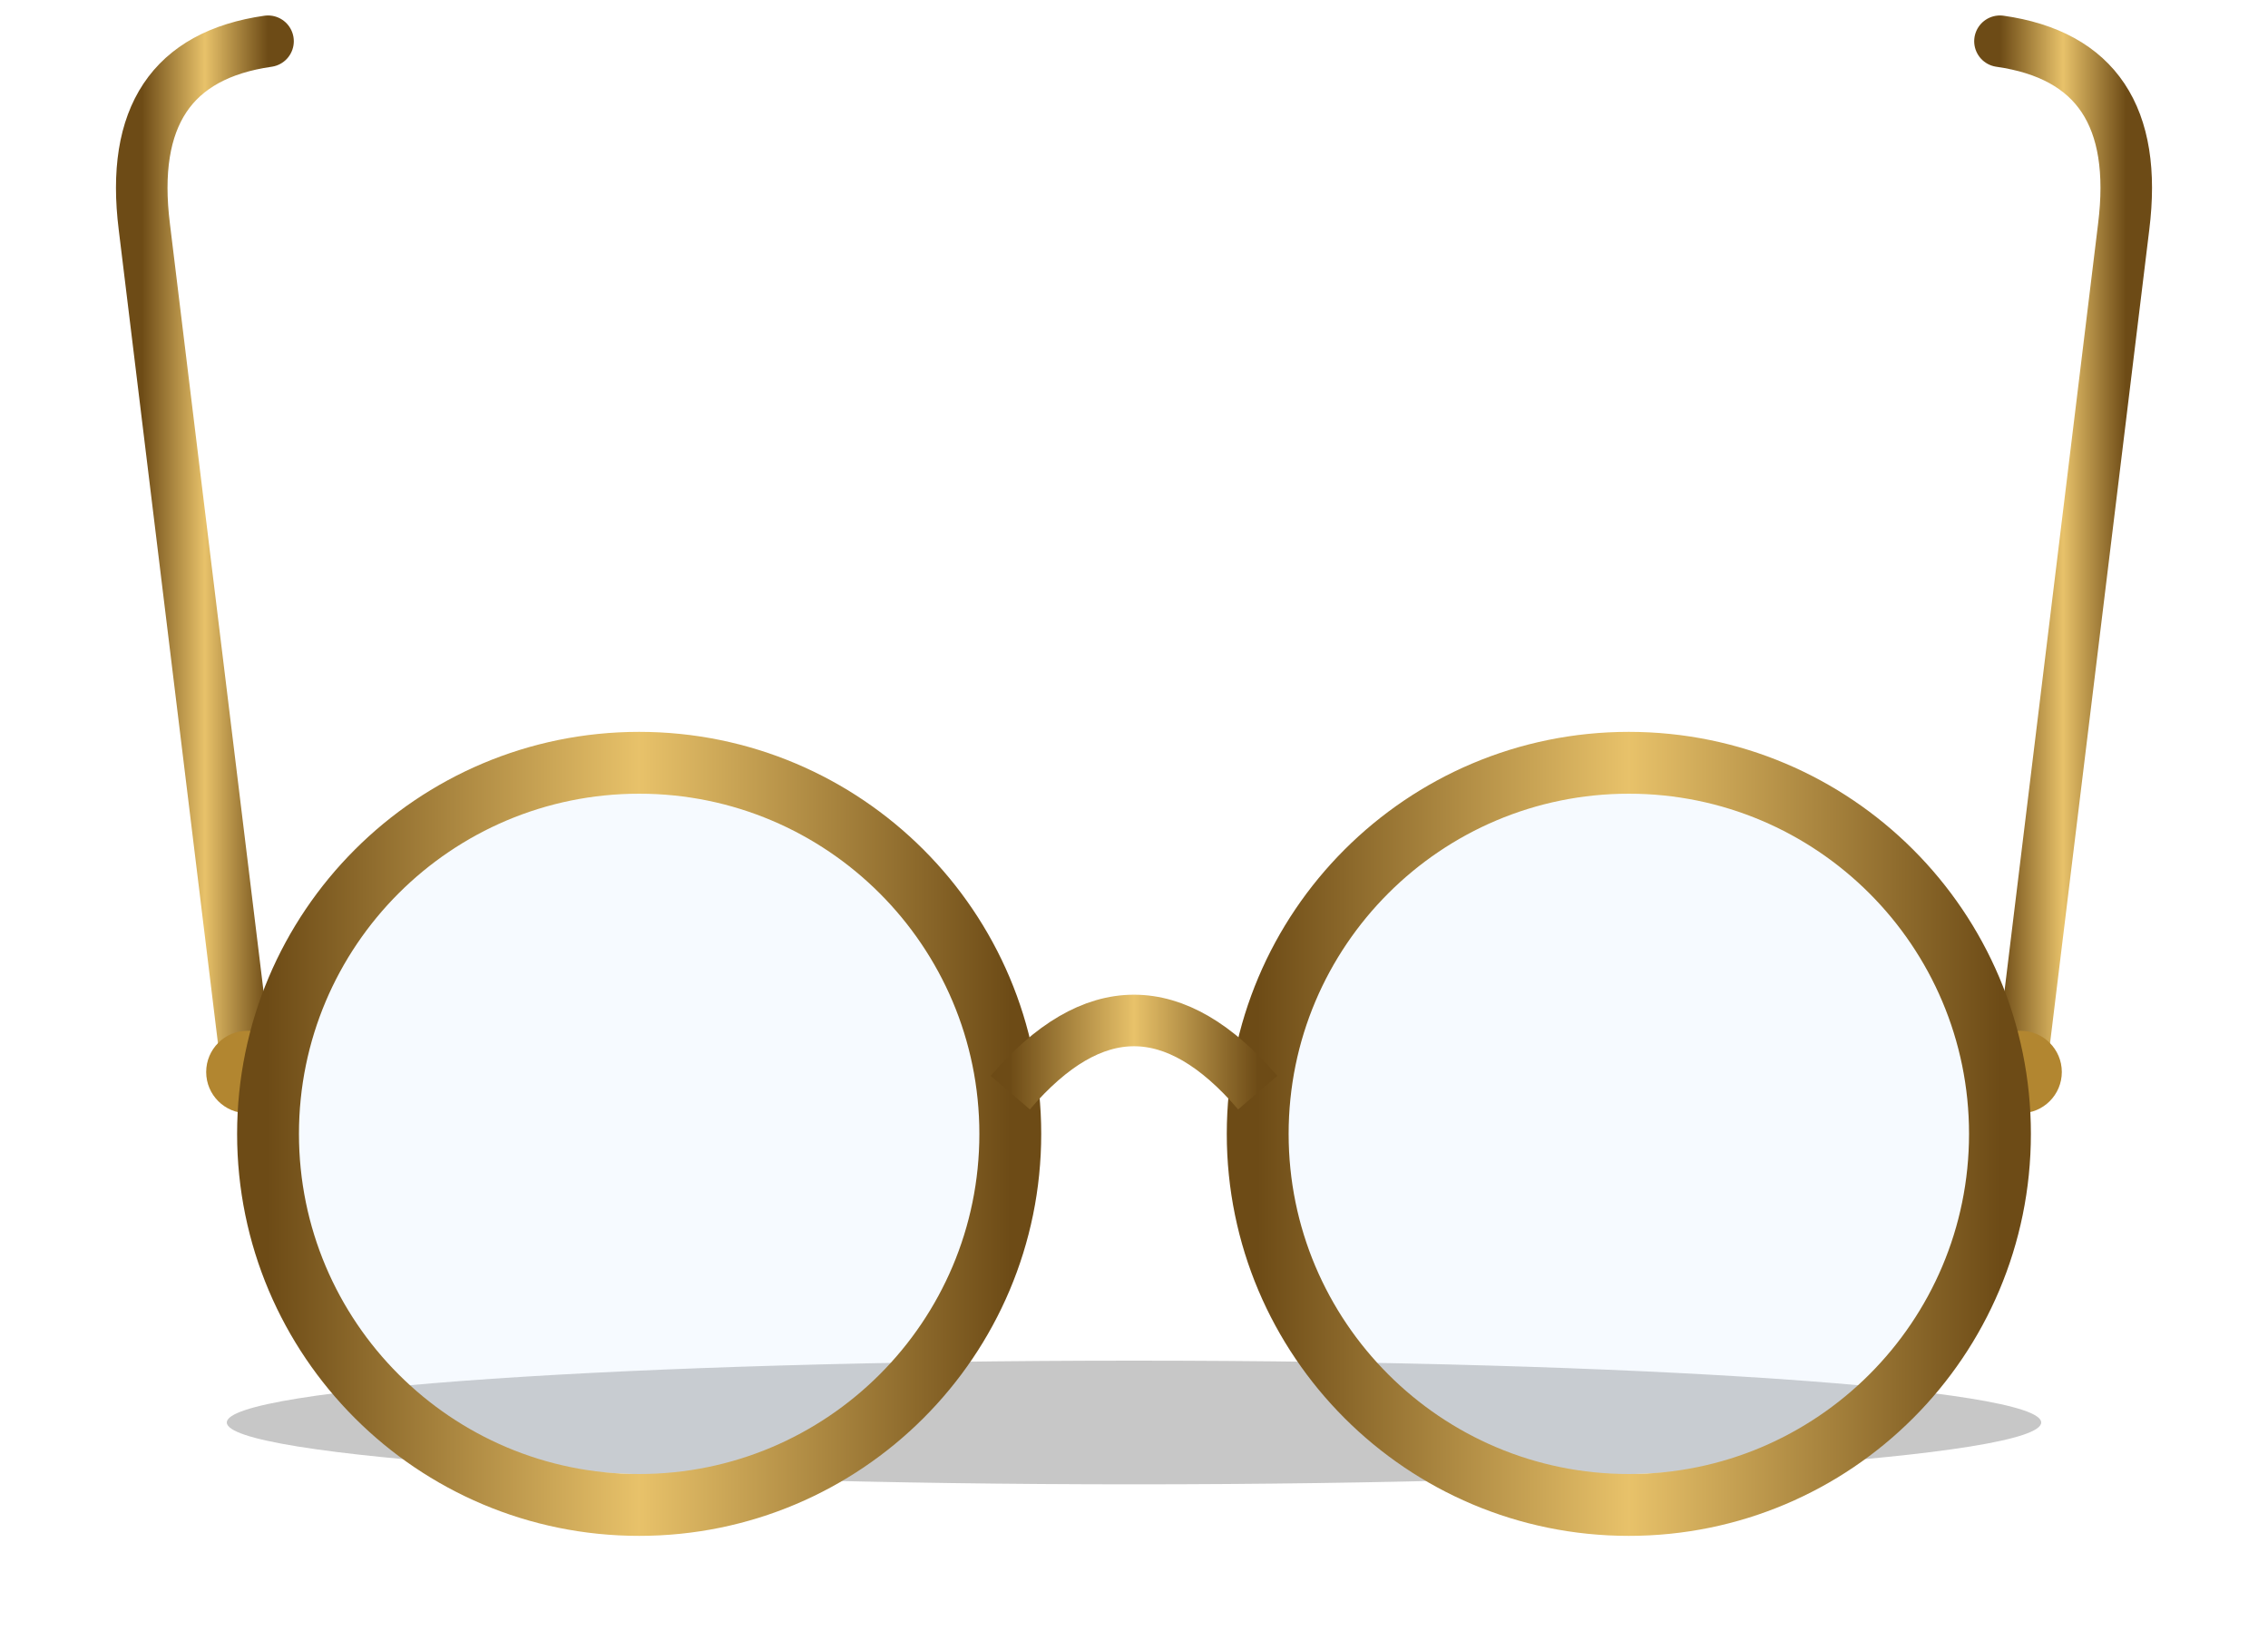
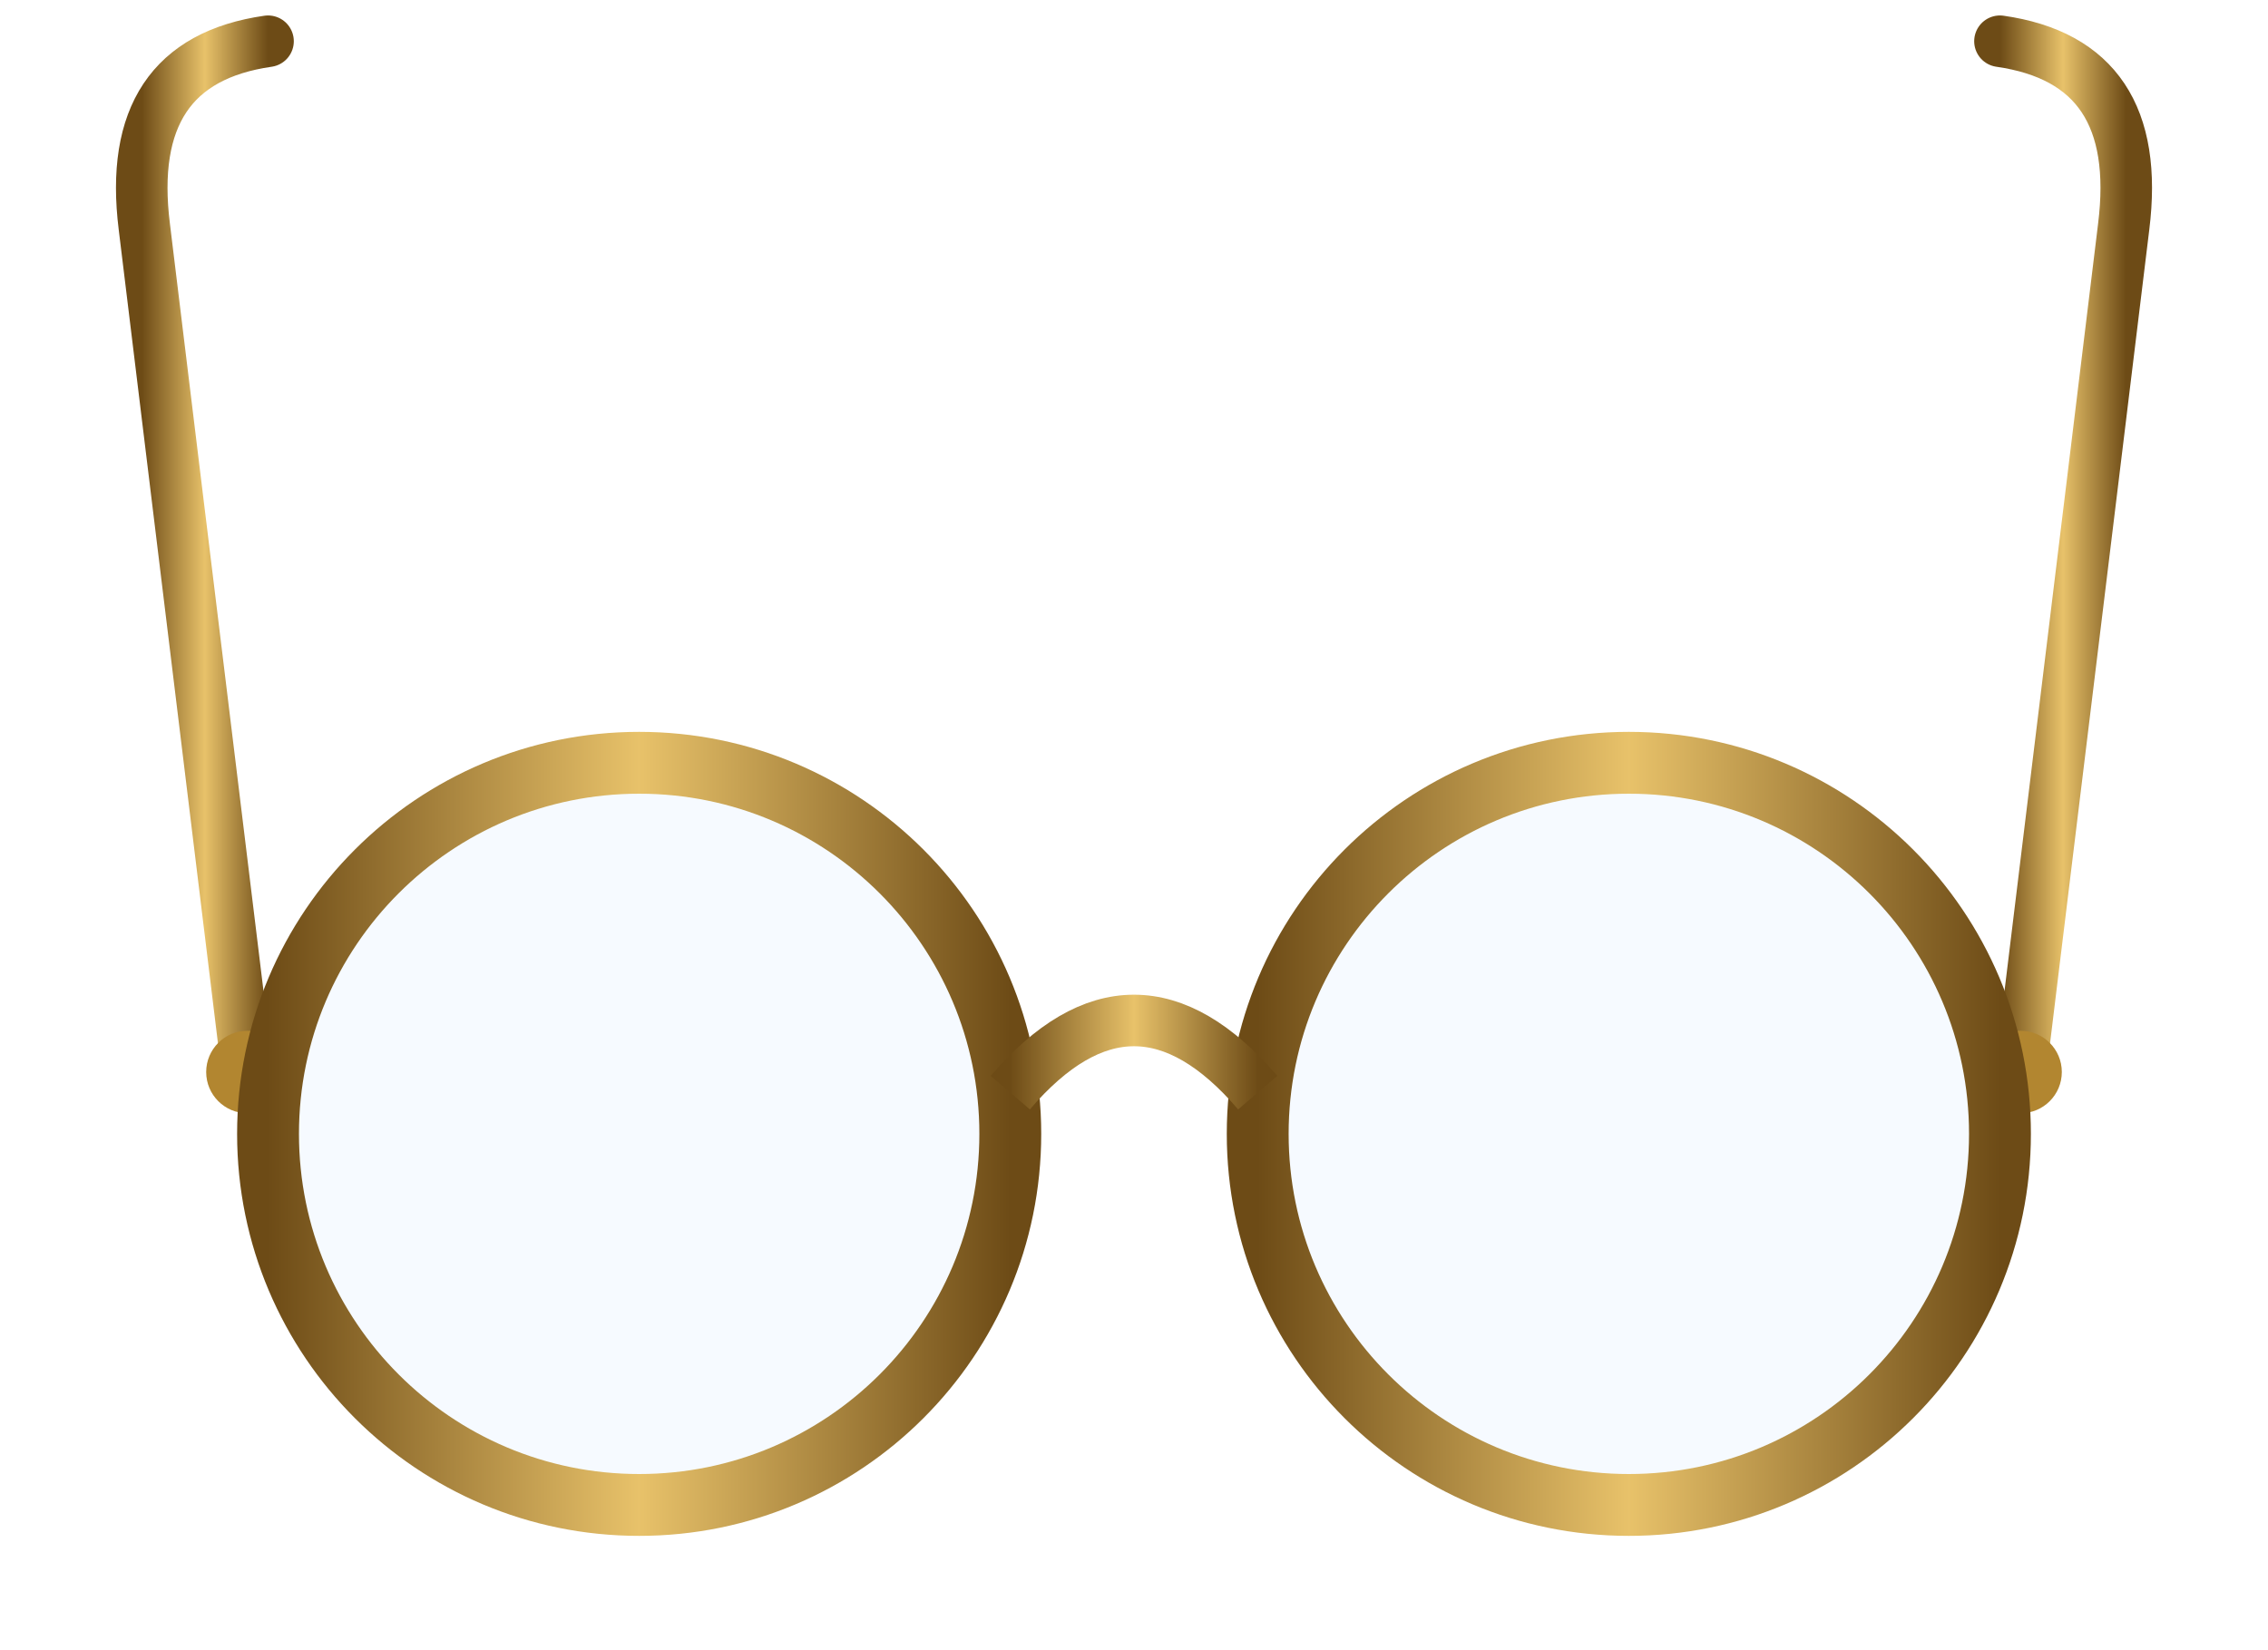
<svg xmlns="http://www.w3.org/2000/svg" width="220" height="160" viewBox="0 0 220 160">
  <defs>
    <linearGradient id="sb" x1="0" x2="1">
      <stop offset="0" stop-color="#6d4b16" />
      <stop offset=".5" stop-color="#e8c26a" />
      <stop offset="1" stop-color="#6d4b16" />
    </linearGradient>
  </defs>
-   <ellipse cx="110" cy="138" rx="88" ry="6" fill="#000" opacity=".22" />
  <path d="M24 104 L14 22 Q12 6 26 4" stroke="url(#sb)" stroke-width="5" fill="none" stroke-linecap="round" />
  <circle cx="24" cy="104" r="4" fill="#b28630" />
  <path d="M196 104 L206 22 Q208 6 194 4" stroke="url(#sb)" stroke-width="5" fill="none" stroke-linecap="round" />
  <circle cx="196" cy="104" r="4" fill="#b28630" />
  <circle cx="62" cy="110" r="36" fill="#cfe6ff" fill-opacity=".18" stroke="url(#sb)" stroke-width="6" />
  <circle cx="158" cy="110" r="36" fill="#cfe6ff" fill-opacity=".18" stroke="url(#sb)" stroke-width="6" />
  <path d="M98 106 Q110 92 122 106" stroke="url(#sb)" stroke-width="5" fill="none" />
</svg>
